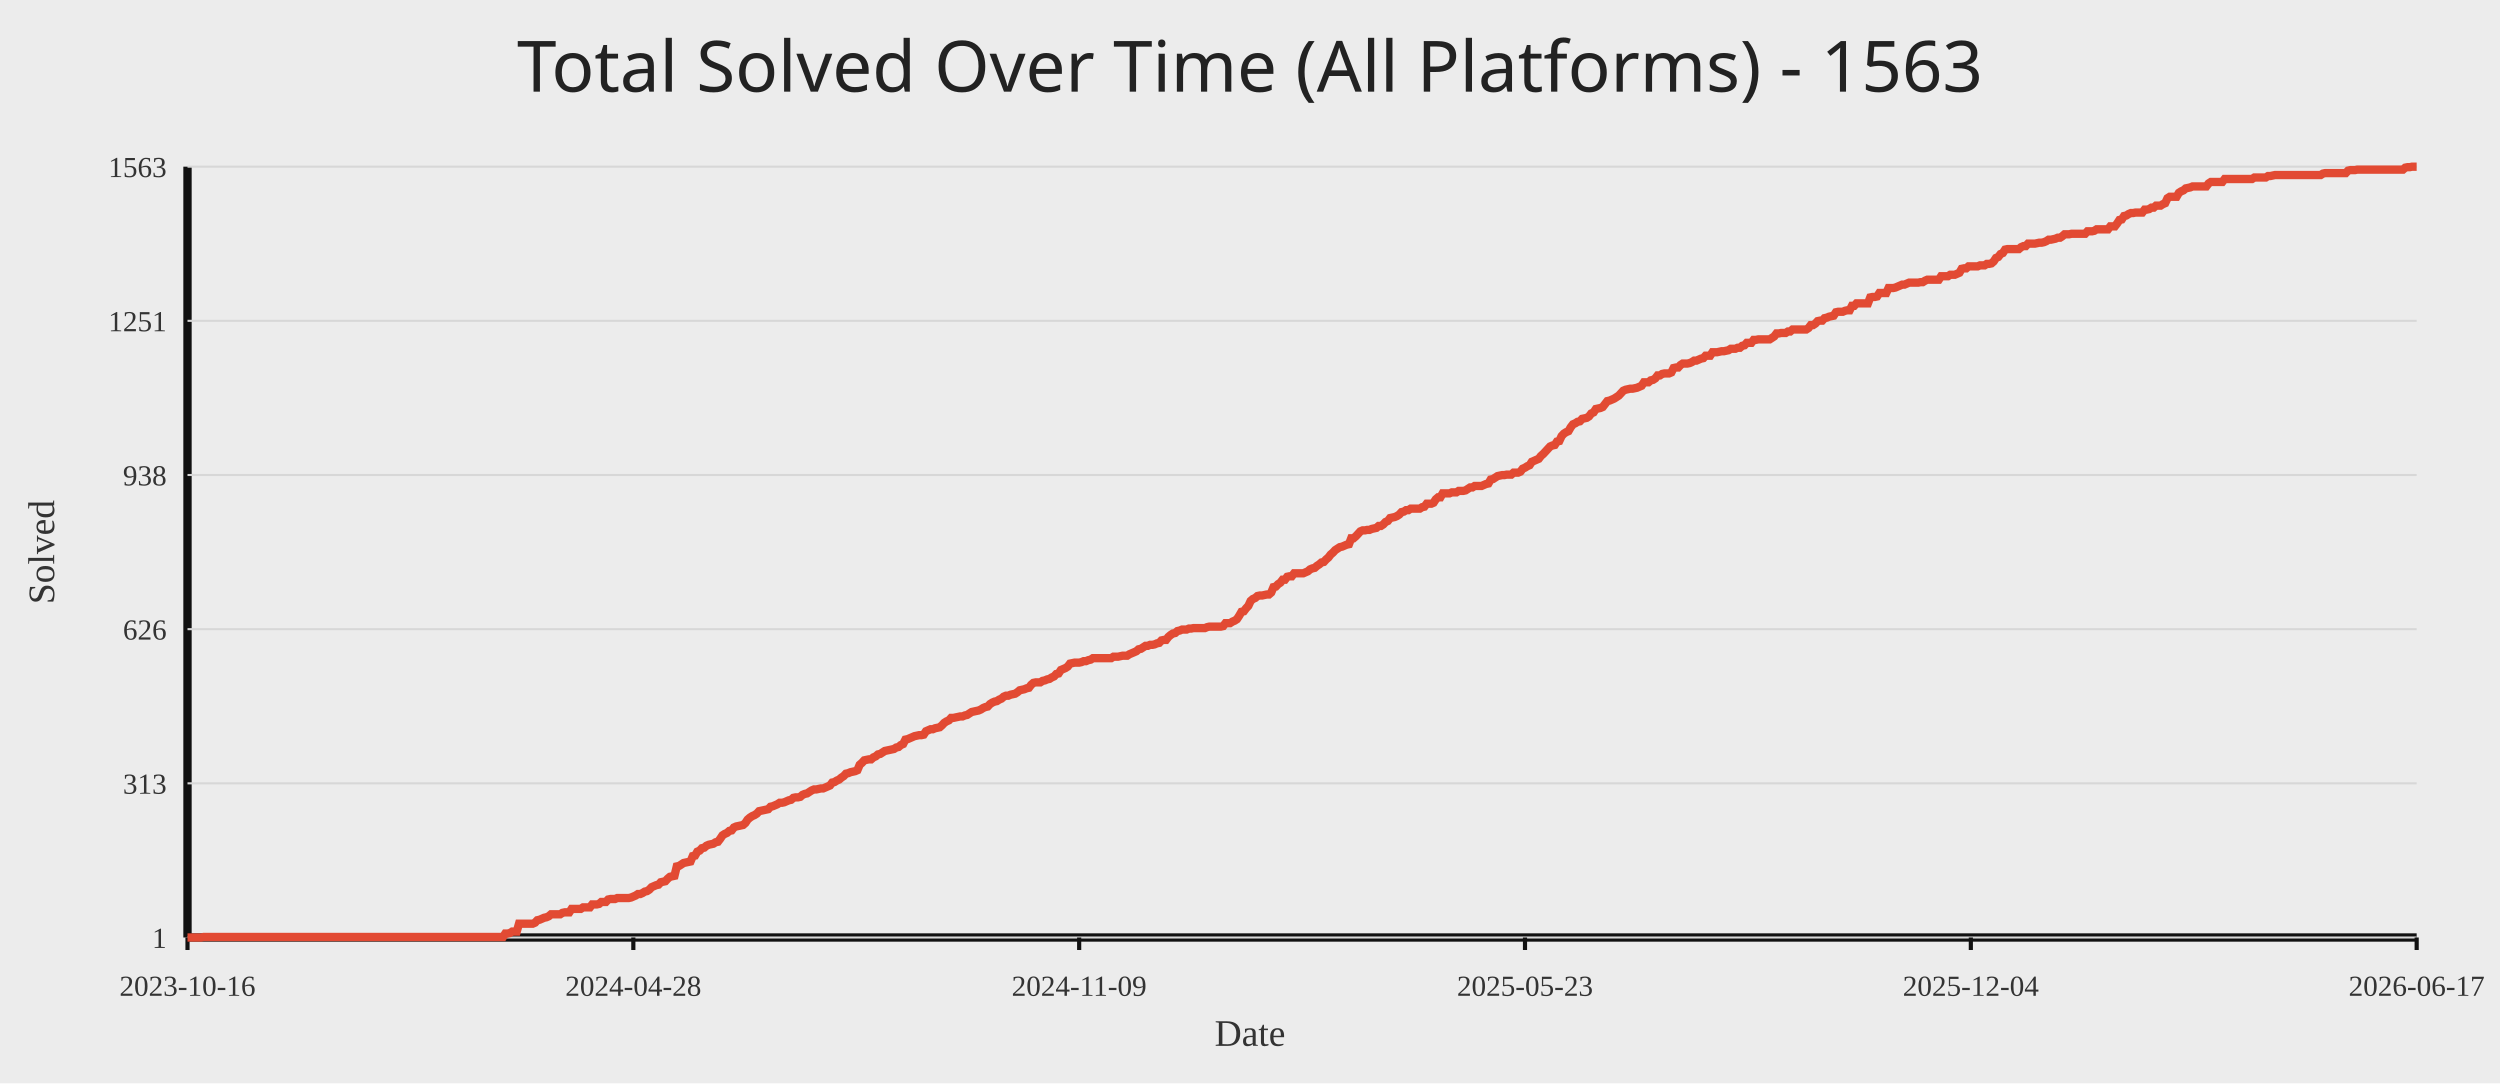
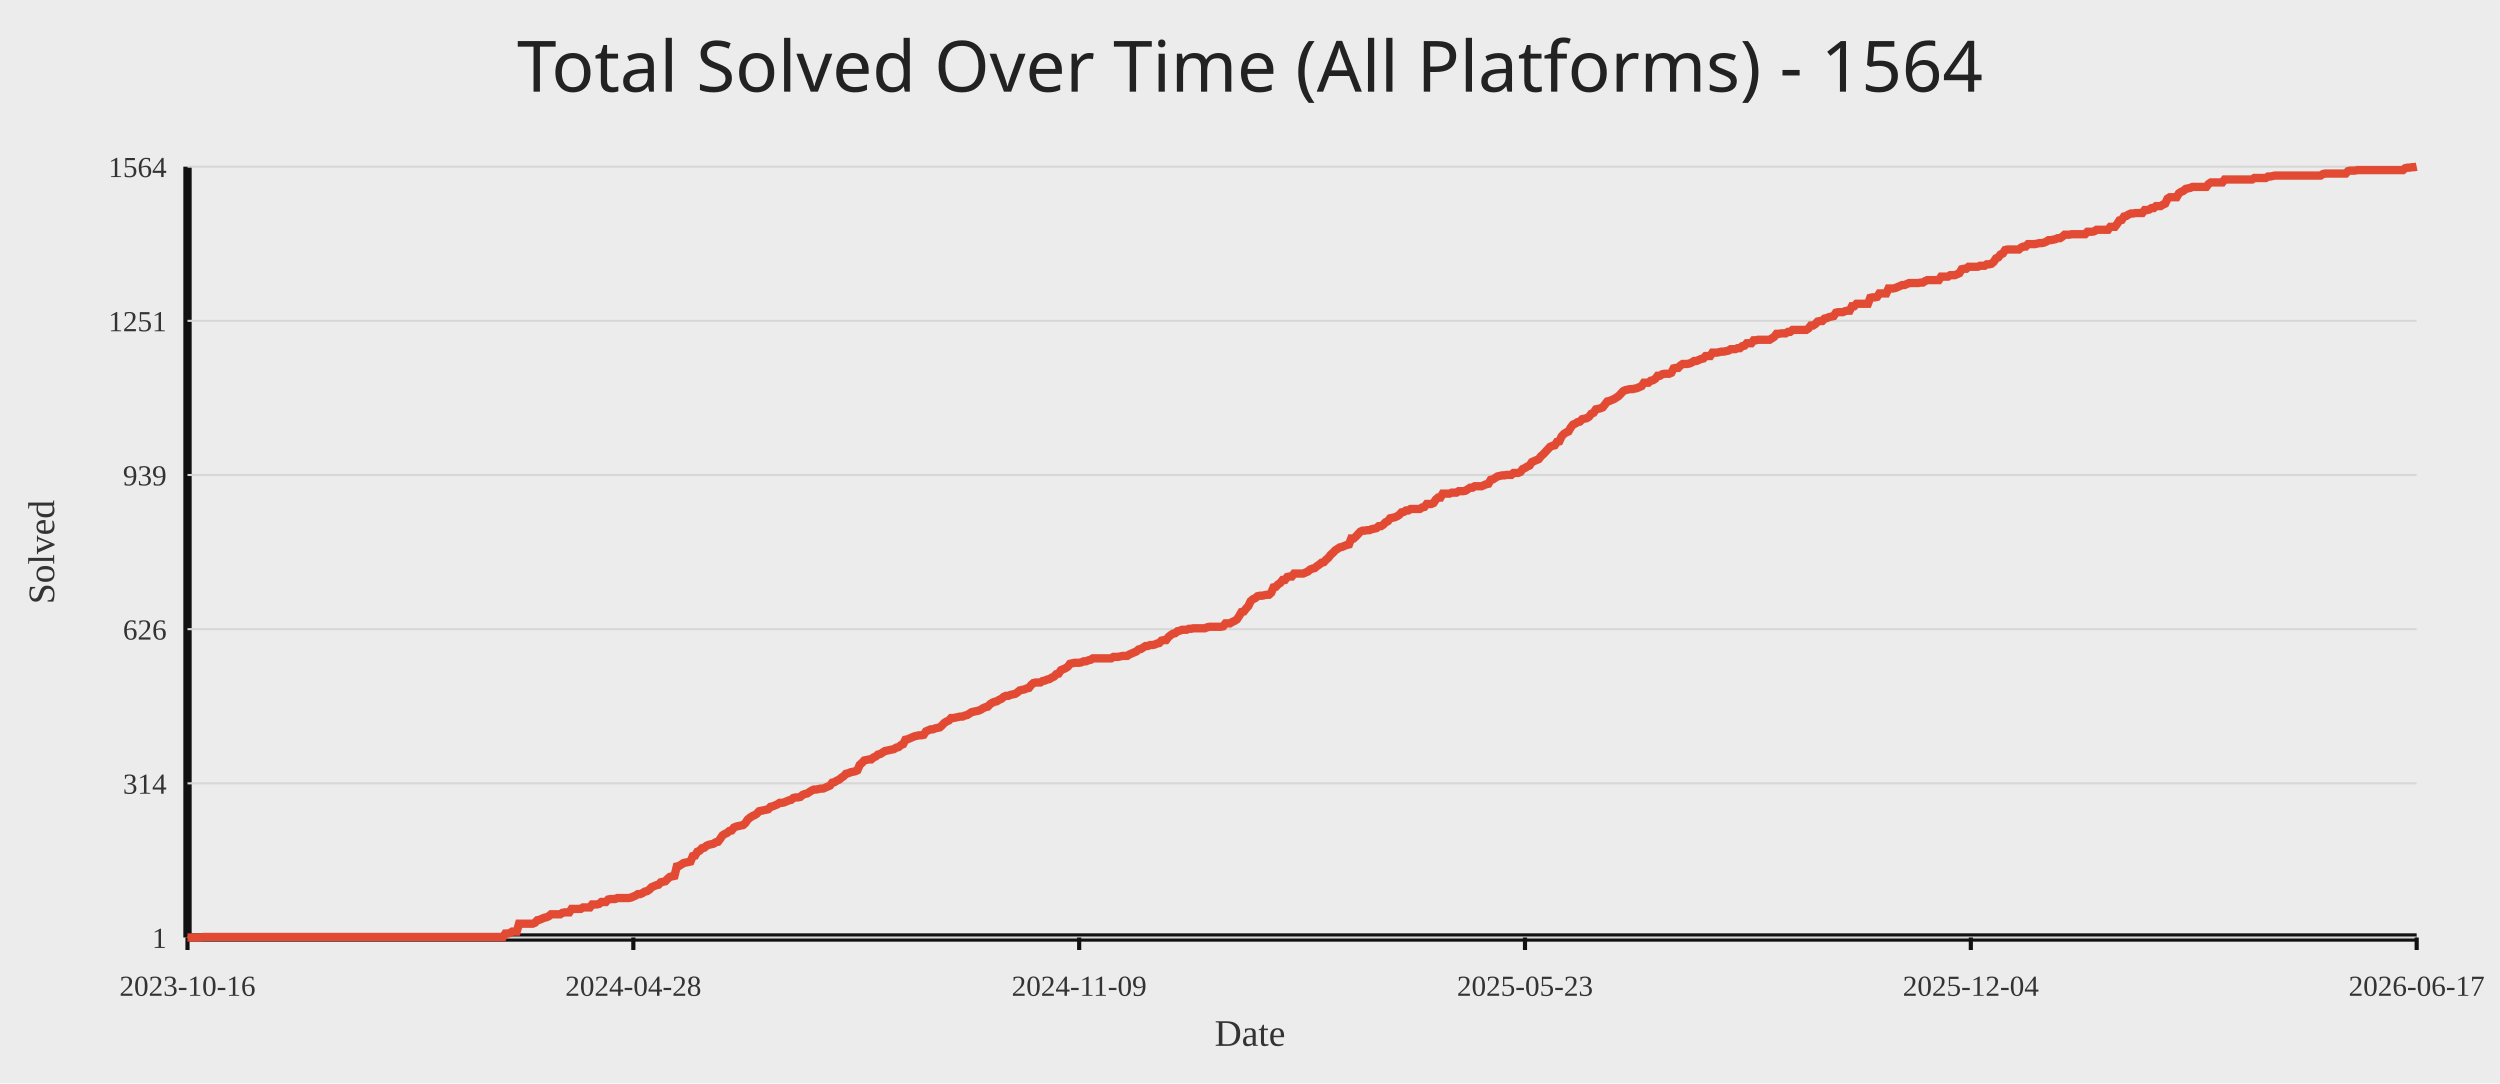
<svg xmlns="http://www.w3.org/2000/svg" width="1200" height="520">
  <rect width="100%" height="100%" fill="#ececec" />
-   <text x="50%" y="44" text-anchor="middle" fill="#222" font-size="34" font-family="Comic Sans MS, Segoe UI">Total Solved Over Time (All Platforms) - 1563</text>
+   <text x="50%" y="44" text-anchor="middle" fill="#222" font-size="34" font-family="Comic Sans MS, Segoe UI">Total Solved Over Time (All Platforms) - 1564</text>
  <line x1="90" y1="450" x2="1160" y2="450" stroke="#111" stroke-width="4" />
  <line x1="90" y1="80" x2="90" y2="450" stroke="#111" stroke-width="4" />
  <line x1="90" y1="450.00" x2="1160" y2="450.00" stroke="#d7d7d7" stroke-width="1" />
  <text x="80" y="455.00" text-anchor="end" fill="#333" font-size="14">1</text>
  <line x1="90" y1="376.00" x2="1160" y2="376.00" stroke="#d7d7d7" stroke-width="1" />
-   <text x="80" y="381.00" text-anchor="end" fill="#333" font-size="14">313</text>
+   <text x="80" y="381.00" text-anchor="end" fill="#333" font-size="14">314</text>
  <line x1="90" y1="302.00" x2="1160" y2="302.00" stroke="#d7d7d7" stroke-width="1" />
  <text x="80" y="307.00" text-anchor="end" fill="#333" font-size="14">626</text>
  <line x1="90" y1="228.00" x2="1160" y2="228.00" stroke="#d7d7d7" stroke-width="1" />
-   <text x="80" y="233.00" text-anchor="end" fill="#333" font-size="14">938</text>
+   <text x="80" y="233.00" text-anchor="end" fill="#333" font-size="14">939</text>
  <line x1="90" y1="154.00" x2="1160" y2="154.00" stroke="#d7d7d7" stroke-width="1" />
  <text x="80" y="159.00" text-anchor="end" fill="#333" font-size="14">1251</text>
  <line x1="90" y1="80.00" x2="1160" y2="80.00" stroke="#d7d7d7" stroke-width="1" />
-   <text x="80" y="85.00" text-anchor="end" fill="#333" font-size="14">1563</text>
+   <text x="80" y="85.00" text-anchor="end" fill="#333" font-size="14">1564</text>
  <line x1="90.00" y1="450" x2="90.00" y2="456" stroke="#111" stroke-width="2" />
  <text x="90.00" y="478" text-anchor="middle" fill="#333" font-size="14">2023-10-16</text>
  <line x1="304.00" y1="450" x2="304.00" y2="456" stroke="#111" stroke-width="2" />
  <text x="304.00" y="478" text-anchor="middle" fill="#333" font-size="14">2024-04-28</text>
  <line x1="518.00" y1="450" x2="518.00" y2="456" stroke="#111" stroke-width="2" />
  <text x="518.00" y="478" text-anchor="middle" fill="#333" font-size="14">2024-11-09</text>
  <line x1="732.00" y1="450" x2="732.00" y2="456" stroke="#111" stroke-width="2" />
  <text x="732.00" y="478" text-anchor="middle" fill="#333" font-size="14">2025-05-23</text>
  <line x1="946.00" y1="450" x2="946.00" y2="456" stroke="#111" stroke-width="2" />
  <text x="946.00" y="478" text-anchor="middle" fill="#333" font-size="14">2025-12-04</text>
  <line x1="1160.00" y1="450" x2="1160.00" y2="456" stroke="#111" stroke-width="2" />
  <text x="1160.00" y="478" text-anchor="middle" fill="#333" font-size="14">2026-06-17</text>
-   <polyline fill="none" stroke="#e24a33" stroke-width="4" points="90.00,450.00 91.10,450.00 92.19,450.00 93.29,450.00 94.39,450.00 95.49,450.00 96.58,450.00 97.68,449.76 98.78,449.76 99.88,449.76 100.97,449.76 102.07,449.76 103.17,449.76 104.27,449.76 105.36,449.76 106.46,449.76 107.56,449.76 108.66,449.76 109.75,449.76 110.85,449.76 111.95,449.76 113.05,449.76 114.14,449.76 115.24,449.76 116.34,449.76 117.44,449.76 118.53,449.76 119.63,449.76 120.73,449.76 121.83,449.76 122.92,449.76 124.02,449.76 125.12,449.76 126.22,449.76 127.31,449.76 128.41,449.76 129.51,449.76 130.61,449.76 131.70,449.76 132.80,449.76 133.90,449.76 134.99,449.76 136.09,449.76 137.19,449.76 138.29,449.76 139.38,449.76 140.48,449.76 141.58,449.76 142.68,449.76 143.77,449.76 144.87,449.76 145.97,449.76 147.07,449.76 148.16,449.76 149.26,449.76 150.36,449.76 151.46,449.76 152.55,449.76 153.65,449.76 154.75,449.76 155.85,449.76 156.94,449.76 158.04,449.76 159.14,449.76 160.24,449.76 161.33,449.76 162.43,449.76 163.53,449.76 164.63,449.76 165.72,449.76 166.82,449.76 167.92,449.76 169.02,449.76 170.11,449.76 171.21,449.76 172.31,449.76 173.41,449.76 174.50,449.76 175.60,449.76 176.70,449.76 177.79,449.76 178.89,449.76 179.99,449.76 181.09,449.76 182.18,449.76 183.28,449.76 184.38,449.76 185.48,449.76 186.57,449.76 187.67,449.76 188.77,449.76 189.87,449.76 190.96,449.76 192.06,449.76 193.16,449.76 194.26,449.76 195.35,449.76 196.45,449.76 197.55,449.76 198.65,449.76 199.74,449.76 200.84,449.76 201.94,449.76 203.04,449.76 204.13,449.76 205.23,449.76 206.33,449.76 207.43,449.76 208.52,449.76 209.62,449.76 210.72,449.76 211.82,449.76 212.91,449.76 214.01,449.76 215.11,449.76 216.21,449.76 217.30,449.76 218.40,449.76 219.50,449.76 220.59,449.76 221.69,449.76 222.79,449.76 223.89,449.76 224.98,449.76 226.08,449.76 227.18,449.76 228.28,449.76 229.37,449.76 230.47,449.76 231.57,449.76 232.67,449.76 233.76,449.76 234.86,449.76 235.96,449.76 237.06,449.76 238.15,449.76 239.25,449.76 240.35,449.76 241.45,449.76 242.54,448.10 243.64,448.10 244.74,447.87 245.84,447.16 246.93,447.16 248.03,447.16 249.13,443.37 250.23,443.37 251.32,443.37 252.42,443.37 253.52,443.37 254.62,443.37 255.71,443.37 256.81,442.89 257.91,441.71 259.01,441.47 260.10,441.00 261.20,440.52 262.30,440.29 263.39,439.81 264.49,438.87 265.59,438.87 266.69,438.87 267.78,438.87 268.88,438.87 269.98,438.16 271.08,437.92 272.17,437.92 273.27,437.92 274.37,436.26 275.47,436.26 276.56,436.26 277.66,436.26 278.76,436.26 279.86,435.55 280.95,435.55 282.05,435.55 283.15,435.55 284.25,434.13 285.34,434.13 286.44,434.13 287.54,433.89 288.64,432.94 289.73,432.94 290.83,432.94 291.93,431.76 293.03,431.52 294.12,431.52 295.22,431.52 296.32,431.05 297.42,431.05 298.51,431.05 299.61,431.05 300.71,431.05 301.81,431.05 302.90,430.81 304.00,430.34 305.10,429.87 306.19,429.15 307.29,429.15 308.39,428.68 309.49,427.97 310.58,427.73 311.68,427.02 312.78,425.84 313.88,425.36 314.97,424.89 316.07,424.65 317.17,423.47 318.27,423.23 319.36,423.00 320.46,421.81 321.56,420.86 322.66,420.63 323.75,420.39 324.85,415.89 325.95,415.65 327.05,414.94 328.14,414.23 329.24,413.99 330.34,413.76 331.44,413.52 332.53,410.92 333.63,410.68 334.73,408.78 335.83,408.31 336.92,407.13 338.02,406.89 339.12,405.94 340.22,405.47 341.31,405.23 342.41,404.99 343.51,404.28 344.61,404.05 345.70,402.62 346.80,400.97 347.90,400.26 348.99,399.78 350.09,398.83 351.19,398.60 352.29,397.18 353.38,396.70 354.48,396.47 355.58,396.23 356.68,395.99 357.77,395.04 358.87,393.39 359.97,392.44 361.07,391.73 362.16,391.25 363.26,390.54 364.36,389.36 365.46,389.12 366.55,388.89 367.65,388.65 368.75,388.41 369.85,387.23 370.94,386.99 372.04,386.52 373.14,386.04 374.24,385.33 375.33,385.33 376.43,385.10 377.53,384.62 378.63,384.15 379.72,383.91 380.82,382.96 381.92,382.73 383.02,382.73 384.11,382.49 385.21,381.54 386.31,381.07 387.41,380.83 388.50,380.12 389.60,379.41 390.70,378.94 391.79,378.94 392.89,378.70 393.99,378.46 395.09,378.46 396.18,377.99 397.28,377.52 398.38,377.04 399.48,375.62 400.57,375.38 401.67,374.67 402.77,374.20 403.87,373.25 404.96,372.54 406.06,371.36 407.16,371.12 408.26,370.65 409.35,370.41 410.45,370.17 411.55,369.70 412.65,367.09 413.74,366.15 414.84,364.96 415.94,364.72 417.04,364.49 418.13,364.49 419.23,363.54 420.33,363.07 421.43,362.12 422.52,361.88 423.62,361.17 424.72,360.46 425.82,360.22 426.91,359.99 428.01,359.75 429.11,359.51 430.21,358.80 431.30,358.57 432.40,357.62 433.50,357.14 434.59,355.01 435.69,354.78 436.79,354.30 437.89,353.83 438.98,353.35 440.08,353.12 441.18,352.88 442.28,352.88 443.37,352.64 444.47,350.99 445.57,350.51 446.67,350.04 447.76,350.04 448.86,349.56 449.96,349.33 451.06,349.09 452.15,348.14 453.25,346.96 454.35,346.25 455.45,345.77 456.54,344.59 457.64,344.59 458.74,344.35 459.84,344.12 460.93,343.88 462.03,343.88 463.13,343.41 464.23,343.17 465.32,342.46 466.42,341.75 467.52,341.51 468.62,341.27 469.71,341.04 470.81,340.56 471.91,339.85 473.01,339.38 474.10,339.14 475.20,337.96 476.30,337.25 477.39,336.77 478.49,336.54 479.59,335.83 480.69,335.35 481.78,334.40 482.88,333.93 483.98,333.93 485.08,333.46 486.17,333.22 487.27,332.98 488.37,332.27 489.47,331.33 490.56,331.09 491.66,330.85 492.76,330.38 493.86,330.14 494.95,328.72 496.05,327.77 497.15,327.54 498.25,327.54 499.34,327.54 500.44,326.82 501.54,326.59 502.64,326.11 503.73,325.88 504.83,325.17 505.93,324.69 507.03,323.51 508.12,323.27 509.22,321.61 510.32,321.14 511.42,320.67 512.51,319.96 513.61,318.53 514.71,318.30 515.81,318.06 516.90,318.06 518.00,318.06 519.10,317.82 520.19,317.35 521.29,317.35 522.39,316.88 523.49,316.64 524.58,315.93 525.68,315.93 526.78,315.93 527.88,315.93 528.97,315.93 530.07,315.93 531.17,315.93 532.27,315.93 533.36,315.93 534.46,315.22 535.56,315.22 536.66,315.22 537.75,314.98 538.85,314.74 539.95,314.74 541.05,314.74 542.14,314.03 543.24,313.56 544.34,313.09 545.44,312.61 546.53,311.66 547.63,311.43 548.73,310.72 549.83,310.01 550.92,310.01 552.02,309.53 553.12,309.53 554.22,309.30 555.31,308.82 556.41,308.59 557.51,307.40 558.61,307.16 559.70,307.16 560.80,305.74 561.90,304.80 562.99,304.08 564.09,303.85 565.19,302.90 566.29,302.66 567.38,302.19 568.48,302.19 569.58,302.19 570.68,301.72 571.77,301.72 572.87,301.48 573.97,301.48 575.07,301.48 576.16,301.48 577.26,301.48 578.36,301.48 579.46,301.01 580.55,300.77 581.65,300.77 582.75,300.77 583.85,300.77 584.94,300.77 586.04,300.77 587.14,300.53 588.24,299.11 589.33,299.11 590.43,299.11 591.53,298.40 592.63,297.93 593.72,297.22 594.82,295.56 595.92,293.66 597.02,293.43 598.11,292.00 599.21,290.82 600.31,288.45 601.41,287.50 602.50,287.03 603.60,286.08 604.70,285.85 605.79,285.85 606.89,285.61 607.99,285.37 609.09,285.37 610.18,284.42 611.28,281.82 612.38,281.58 613.48,280.40 614.57,279.69 615.67,278.27 616.77,278.27 617.87,276.84 618.96,276.61 620.06,276.61 621.16,275.19 622.26,275.19 623.35,275.19 624.45,275.19 625.55,275.19 626.65,274.71 627.74,274.24 628.84,273.29 629.94,272.82 631.04,272.58 632.13,271.63 633.23,270.92 634.33,269.97 635.43,269.74 636.52,268.55 637.62,267.61 638.72,266.18 639.82,265.24 640.91,264.05 642.01,263.34 643.11,262.63 644.21,262.39 645.30,261.92 646.40,261.45 647.50,261.21 648.59,258.37 649.69,258.37 650.79,257.42 651.89,256.24 652.98,255.05 654.08,254.58 655.18,254.58 656.28,254.34 657.37,254.34 658.47,253.87 659.57,253.63 660.67,253.39 661.76,252.45 662.86,252.45 663.96,251.73 665.06,250.55 666.15,250.08 667.25,248.66 668.35,248.42 669.45,248.18 670.54,247.71 671.64,247.00 672.74,245.81 673.84,245.58 674.93,244.87 676.03,244.87 677.13,244.15 678.23,244.15 679.32,244.15 680.42,244.15 681.52,244.15 682.62,243.44 683.71,243.21 684.81,241.79 685.91,241.79 687.01,241.79 688.10,241.31 689.20,239.65 690.30,238.71 691.39,238.71 692.49,236.81 693.59,236.81 694.69,236.81 695.78,236.81 696.88,236.34 697.98,236.34 699.08,236.34 700.17,235.63 701.27,235.63 702.37,235.63 703.47,235.39 704.56,234.68 705.66,233.97 706.76,233.97 707.86,233.26 708.95,233.26 710.05,233.26 711.15,233.26 712.25,232.78 713.34,232.31 714.44,232.07 715.54,230.18 716.64,229.94 717.73,229.23 718.83,228.52 719.93,228.28 721.03,228.05 722.12,228.05 723.22,227.81 724.32,227.81 725.42,227.81 726.51,226.86 727.61,226.86 728.71,226.86 729.81,226.39 730.90,224.97 732.00,224.49 733.10,223.78 734.19,223.31 735.29,221.65 736.39,221.18 737.49,220.70 738.58,220.23 739.68,218.81 740.78,217.86 741.88,216.68 742.97,215.49 744.07,214.31 745.17,213.83 746.27,213.60 747.36,211.94 748.46,211.70 749.56,209.33 750.66,208.15 751.75,207.44 752.85,206.97 753.95,205.07 755.05,203.65 756.14,203.18 757.24,202.46 758.34,202.23 759.44,201.04 760.53,200.81 761.63,200.57 762.73,199.86 763.83,198.44 764.92,197.96 766.02,196.31 767.12,196.07 768.22,195.83 769.31,195.36 770.41,193.94 771.51,192.52 772.61,192.28 773.70,191.81 774.80,191.33 775.90,190.62 776.99,189.91 778.09,188.73 779.19,187.54 780.29,187.07 781.38,186.83 782.48,186.59 783.58,186.59 784.68,186.36 785.77,186.12 786.87,185.65 787.97,185.17 789.07,183.51 790.16,183.51 791.26,183.51 792.36,182.57 793.46,182.33 794.55,181.62 795.65,180.20 796.75,180.20 797.85,179.49 798.94,179.25 800.04,179.25 801.14,179.25 802.24,178.78 803.33,176.65 804.43,176.41 805.53,176.41 806.63,175.22 807.72,174.51 808.82,174.51 809.92,174.51 811.02,174.28 812.11,173.80 813.21,173.09 814.31,173.09 815.41,172.62 816.50,172.14 817.60,171.91 818.70,170.72 819.79,170.72 820.89,170.72 821.99,169.07 823.09,169.07 824.18,169.07 825.28,168.83 826.38,168.59 827.48,168.59 828.57,168.35 829.67,168.12 830.77,167.41 831.87,167.41 832.96,167.41 834.06,166.93 835.16,166.93 836.26,165.99 837.35,165.75 838.45,164.56 839.55,164.56 840.65,164.56 841.74,163.14 842.84,163.14 843.94,162.91 845.04,162.91 846.13,162.91 847.23,162.91 848.33,162.91 849.43,162.91 850.52,162.20 851.62,161.49 852.72,160.06 853.82,160.06 854.91,159.83 856.01,159.83 857.11,159.83 858.21,159.12 859.30,159.12 860.40,158.17 861.50,158.17 862.59,158.17 863.69,158.17 864.79,158.17 865.89,158.17 866.98,158.17 868.08,157.46 869.18,156.04 870.28,156.04 871.37,155.33 872.47,154.14 873.57,153.91 874.67,153.91 875.76,152.72 876.86,152.48 877.96,152.01 879.06,151.77 880.15,151.54 881.25,149.88 882.35,149.64 883.45,149.64 884.54,149.64 885.64,149.17 886.74,148.93 887.84,148.93 888.93,146.80 890.03,146.80 891.13,145.61 892.23,145.61 893.32,145.61 894.42,145.61 895.52,145.61 896.62,145.61 897.71,142.77 898.81,142.54 899.91,142.54 901.01,142.30 902.10,140.64 903.20,140.64 904.30,140.64 905.39,140.64 906.49,138.27 907.59,138.27 908.69,138.27 909.78,138.03 910.88,137.56 911.98,137.09 913.08,136.61 914.17,136.61 915.27,136.14 916.37,135.67 917.47,135.67 918.56,135.67 919.66,135.67 920.76,135.67 921.86,135.43 922.95,135.43 924.05,134.72 925.15,134.24 926.25,134.24 927.34,134.24 928.44,134.24 929.54,134.24 930.64,134.24 931.73,132.59 932.83,132.59 933.93,132.59 935.03,132.59 936.12,131.88 937.22,131.88 938.32,131.88 939.42,131.40 940.51,130.93 941.61,129.03 942.71,128.80 943.81,128.80 944.90,127.85 946.00,127.85 947.10,127.85 948.19,127.85 949.29,127.85 950.39,127.38 951.49,127.38 952.58,127.38 953.68,126.66 954.78,126.66 955.88,126.43 956.97,125.48 958.07,123.82 959.17,123.35 960.27,121.93 961.36,121.45 962.46,119.80 963.56,119.56 964.66,119.56 965.75,119.56 966.85,119.56 967.95,119.56 969.05,119.56 970.14,118.61 971.24,118.14 972.34,118.14 973.44,116.95 974.53,116.95 975.63,116.95 976.73,116.95 977.83,116.72 978.92,116.48 980.02,116.48 981.12,116.24 982.22,115.77 983.31,115.06 984.41,115.06 985.51,114.82 986.61,114.58 987.70,114.11 988.80,114.11 989.90,113.40 990.99,112.45 992.09,112.45 993.19,112.45 994.29,112.22 995.38,112.22 996.48,112.22 997.58,112.22 998.68,112.22 999.77,112.22 1000.87,112.22 1001.97,111.03 1003.07,111.03 1004.16,111.03 1005.26,110.79 1006.36,110.08 1007.46,110.08 1008.55,110.08 1009.65,110.08 1010.75,110.08 1011.85,110.08 1012.94,108.66 1014.04,108.66 1015.14,108.66 1016.24,107.24 1017.33,105.58 1018.43,105.35 1019.53,103.69 1020.63,103.45 1021.72,102.74 1022.82,102.27 1023.92,102.27 1025.02,102.03 1026.11,102.03 1027.21,102.03 1028.31,102.03 1029.41,100.61 1030.50,100.61 1031.60,100.37 1032.70,99.66 1033.79,99.66 1034.89,98.71 1035.99,98.71 1037.09,98.71 1038.18,98.00 1039.28,97.53 1040.38,95.16 1041.48,94.45 1042.57,94.45 1043.67,94.45 1044.77,94.45 1045.87,92.55 1046.96,91.84 1048.06,91.37 1049.16,90.42 1050.26,90.19 1051.35,89.95 1052.45,89.48 1053.55,89.48 1054.65,89.48 1055.74,89.48 1056.84,89.48 1057.94,89.48 1059.04,89.48 1060.13,88.05 1061.23,87.34 1062.33,87.34 1063.43,87.34 1064.52,87.34 1065.62,87.34 1066.72,87.34 1067.82,85.92 1068.91,85.92 1070.01,85.92 1071.11,85.92 1072.21,85.92 1073.30,85.92 1074.40,85.92 1075.50,85.92 1076.59,85.92 1077.69,85.92 1078.79,85.92 1079.89,85.92 1080.98,85.92 1082.08,85.21 1083.18,85.21 1084.28,85.21 1085.37,85.21 1086.47,85.21 1087.57,85.21 1088.67,84.50 1089.76,84.50 1090.86,84.26 1091.96,84.03 1093.06,84.03 1094.15,84.03 1095.25,84.03 1096.35,84.03 1097.45,84.03 1098.54,84.03 1099.64,84.03 1100.74,84.03 1101.84,84.03 1102.93,84.03 1104.03,84.03 1105.13,84.03 1106.23,84.03 1107.32,84.03 1108.42,84.03 1109.52,84.03 1110.62,84.03 1111.71,84.03 1112.81,84.03 1113.91,84.03 1115.01,83.32 1116.10,83.08 1117.20,83.08 1118.30,83.08 1119.39,83.08 1120.49,83.08 1121.59,83.08 1122.69,83.08 1123.78,83.08 1124.88,83.08 1125.98,83.08 1127.08,81.90 1128.17,81.66 1129.27,81.66 1130.37,81.66 1131.47,81.42 1132.56,81.42 1133.66,81.42 1134.76,81.42 1135.86,81.42 1136.95,81.42 1138.05,81.42 1139.15,81.42 1140.25,81.42 1141.34,81.42 1142.44,81.42 1143.54,81.42 1144.64,81.42 1145.73,81.42 1146.83,81.42 1147.93,81.42 1149.03,81.42 1150.12,81.42 1151.22,81.42 1152.32,81.42 1153.42,81.42 1154.51,80.47 1155.61,80.24 1156.71,80.24 1157.81,80.00 1158.90,80.00 1160.00,80.00" />
+   <polyline fill="none" stroke="#e24a33" stroke-width="4" points="90.00,450.00 91.10,450.00 92.19,450.00 93.29,450.00 94.39,450.00 95.49,450.00 96.58,450.00 97.68,449.76 98.78,449.76 99.88,449.76 100.97,449.76 102.07,449.76 103.17,449.76 104.27,449.76 105.36,449.76 106.46,449.76 107.56,449.76 108.66,449.76 109.75,449.76 110.85,449.76 111.95,449.76 113.05,449.76 114.14,449.76 115.24,449.76 116.34,449.76 117.44,449.76 118.53,449.76 119.63,449.76 120.73,449.76 121.83,449.76 122.92,449.76 124.02,449.76 125.12,449.76 126.22,449.76 127.31,449.76 128.41,449.76 129.51,449.76 130.61,449.76 131.70,449.76 132.80,449.76 133.90,449.76 134.99,449.76 136.09,449.76 137.19,449.76 138.29,449.76 139.38,449.76 140.48,449.76 141.58,449.76 142.68,449.76 143.77,449.76 144.87,449.76 145.97,449.76 147.07,449.76 148.16,449.76 149.26,449.76 150.36,449.76 151.46,449.76 152.55,449.76 153.65,449.76 154.75,449.76 155.85,449.76 156.94,449.76 158.04,449.76 159.14,449.76 160.24,449.76 161.33,449.76 162.43,449.76 163.53,449.76 164.63,449.76 165.72,449.76 166.82,449.76 167.92,449.76 169.02,449.76 170.11,449.76 171.21,449.76 172.31,449.76 173.41,449.76 174.50,449.76 175.60,449.76 176.70,449.76 177.79,449.76 178.89,449.76 179.99,449.76 181.09,449.76 182.18,449.76 183.28,449.76 184.38,449.76 185.48,449.76 186.57,449.76 187.67,449.76 188.77,449.76 189.87,449.76 190.96,449.76 192.06,449.76 193.16,449.76 194.26,449.76 195.35,449.76 196.45,449.76 197.55,449.76 198.65,449.76 199.74,449.76 200.84,449.76 201.94,449.76 203.04,449.76 204.13,449.76 205.23,449.76 206.33,449.76 207.43,449.76 208.52,449.76 209.62,449.76 210.72,449.76 211.82,449.76 212.91,449.76 214.01,449.76 215.11,449.76 216.21,449.76 217.30,449.76 218.40,449.76 219.50,449.76 220.59,449.76 221.69,449.76 222.79,449.76 223.89,449.76 224.98,449.76 226.08,449.76 227.18,449.76 228.28,449.76 229.37,449.76 230.47,449.76 231.57,449.76 232.67,449.76 233.76,449.76 234.86,449.76 235.96,449.76 237.06,449.76 238.15,449.76 239.25,449.76 240.35,449.76 241.45,449.76 242.54,448.11 243.64,448.11 244.74,447.87 245.84,447.16 246.93,447.16 248.03,447.16 249.13,443.37 250.23,443.37 251.32,443.37 252.42,443.37 253.52,443.37 254.62,443.37 255.71,443.37 256.81,442.90 257.91,441.71 259.01,441.48 260.10,441.00 261.20,440.53 262.30,440.29 263.39,439.82 264.49,438.87 265.59,438.87 266.69,438.87 267.78,438.87 268.88,438.87 269.98,438.16 271.08,437.93 272.17,437.93 273.27,437.93 274.37,436.27 275.47,436.27 276.56,436.27 277.66,436.27 278.76,436.27 279.86,435.56 280.95,435.56 282.05,435.56 283.15,435.56 284.25,434.14 285.34,434.14 286.44,434.14 287.54,433.90 288.64,432.96 289.73,432.96 290.83,432.96 291.93,431.77 293.03,431.54 294.12,431.54 295.22,431.54 296.32,431.06 297.42,431.06 298.51,431.06 299.61,431.06 300.71,431.06 301.81,431.06 302.90,430.83 304.00,430.35 305.10,429.88 306.19,429.17 307.29,429.17 308.39,428.69 309.49,427.98 310.58,427.75 311.68,427.04 312.78,425.85 313.88,425.38 314.97,424.91 316.07,424.67 317.17,423.49 318.27,423.25 319.36,423.01 320.46,421.83 321.56,420.88 322.66,420.65 323.75,420.41 324.85,415.91 325.95,415.67 327.05,414.96 328.14,414.25 329.24,414.02 330.34,413.78 331.44,413.54 332.53,410.94 333.63,410.70 334.73,408.81 335.83,408.34 336.92,407.15 338.02,406.92 339.12,405.97 340.22,405.50 341.31,405.26 342.41,405.02 343.51,404.31 344.61,404.08 345.70,402.66 346.80,401.00 347.90,400.29 348.99,399.81 350.09,398.87 351.19,398.63 352.29,397.21 353.38,396.74 354.48,396.50 355.58,396.26 356.68,396.03 357.77,395.08 358.87,393.42 359.97,392.48 361.07,391.77 362.16,391.29 363.26,390.58 364.36,389.40 365.46,389.16 366.55,388.93 367.65,388.69 368.75,388.45 369.85,387.27 370.94,387.03 372.04,386.56 373.14,386.08 374.24,385.37 375.33,385.37 376.43,385.14 377.53,384.66 378.63,384.19 379.72,383.95 380.82,383.01 381.92,382.77 383.02,382.77 384.11,382.53 385.21,381.59 386.31,381.11 387.41,380.88 388.50,380.17 389.60,379.46 390.70,378.98 391.79,378.98 392.89,378.75 393.99,378.51 395.09,378.51 396.18,378.04 397.28,377.56 398.38,377.09 399.48,375.67 400.57,375.43 401.67,374.72 402.77,374.25 403.87,373.30 404.96,372.59 406.06,371.41 407.16,371.17 408.26,370.70 409.35,370.46 410.45,370.22 411.55,369.75 412.65,367.15 413.74,366.20 414.84,365.02 415.94,364.78 417.04,364.54 418.13,364.54 419.23,363.60 420.33,363.12 421.43,362.18 422.52,361.94 423.62,361.23 424.72,360.52 425.82,360.28 426.91,360.04 428.01,359.81 429.11,359.57 430.21,358.86 431.30,358.62 432.40,357.68 433.50,357.20 434.59,355.07 435.69,354.84 436.79,354.36 437.89,353.89 438.98,353.42 440.08,353.18 441.18,352.94 442.28,352.94 443.37,352.71 444.47,351.05 445.57,350.58 446.67,350.10 447.76,350.10 448.86,349.63 449.96,349.39 451.06,349.16 452.15,348.21 453.25,347.02 454.35,346.31 455.45,345.84 456.54,344.66 457.64,344.66 458.74,344.42 459.84,344.18 460.93,343.95 462.03,343.95 463.13,343.47 464.23,343.24 465.32,342.53 466.42,341.82 467.52,341.58 468.62,341.34 469.71,341.11 470.81,340.63 471.91,339.92 473.01,339.45 474.10,339.21 475.20,338.03 476.30,337.32 477.39,336.85 478.49,336.61 479.59,335.90 480.69,335.43 481.78,334.48 482.88,334.01 483.98,334.01 485.08,333.53 486.17,333.29 487.27,333.06 488.37,332.35 489.47,331.40 490.56,331.16 491.66,330.93 492.76,330.45 493.86,330.22 494.95,328.80 496.05,327.85 497.15,327.61 498.25,327.61 499.34,327.61 500.44,326.90 501.54,326.67 502.64,326.19 503.73,325.96 504.83,325.25 505.93,324.77 507.03,323.59 508.12,323.35 509.22,321.70 510.32,321.22 511.42,320.75 512.51,320.04 513.61,318.62 514.71,318.38 515.81,318.14 516.90,318.14 518.00,318.14 519.10,317.91 520.19,317.43 521.29,317.43 522.39,316.96 523.49,316.72 524.58,316.01 525.68,316.01 526.78,316.01 527.88,316.01 528.97,316.01 530.07,316.01 531.17,316.01 532.27,316.01 533.36,316.01 534.46,315.30 535.56,315.30 536.66,315.30 537.75,315.07 538.85,314.83 539.95,314.83 541.05,314.83 542.14,314.12 543.24,313.65 544.34,313.17 545.44,312.70 546.53,311.75 547.63,311.52 548.73,310.81 549.83,310.10 550.92,310.10 552.02,309.62 553.12,309.62 554.22,309.39 555.31,308.91 556.41,308.68 557.51,307.49 558.61,307.26 559.70,307.26 560.80,305.83 561.90,304.89 562.99,304.18 564.09,303.94 565.19,302.99 566.29,302.76 567.38,302.28 568.48,302.28 569.58,302.28 570.68,301.81 571.77,301.81 572.87,301.57 573.97,301.57 575.07,301.57 576.16,301.57 577.26,301.57 578.36,301.57 579.46,301.10 580.55,300.86 581.65,300.86 582.75,300.86 583.85,300.86 584.94,300.86 586.04,300.86 587.14,300.63 588.24,299.21 589.33,299.21 590.43,299.21 591.53,298.50 592.63,298.02 593.72,297.31 594.82,295.66 595.92,293.76 597.02,293.53 598.11,292.10 599.21,290.92 600.31,288.55 601.41,287.61 602.50,287.13 603.60,286.19 604.70,285.95 605.79,285.95 606.89,285.71 607.99,285.48 609.09,285.48 610.18,284.53 611.28,281.93 612.38,281.69 613.48,280.51 614.57,279.80 615.67,278.37 616.77,278.37 617.87,276.95 618.96,276.72 620.06,276.72 621.16,275.30 622.26,275.30 623.35,275.30 624.45,275.30 625.55,275.30 626.65,274.82 627.74,274.35 628.84,273.40 629.94,272.93 631.04,272.69 632.13,271.75 633.23,271.04 634.33,270.09 635.43,269.85 636.52,268.67 637.62,267.72 638.72,266.30 639.82,265.36 640.91,264.17 642.01,263.46 643.11,262.75 644.21,262.51 645.30,262.04 646.40,261.57 647.50,261.33 648.59,258.49 649.69,258.49 650.79,257.54 651.89,256.36 652.98,255.18 654.08,254.70 655.18,254.70 656.28,254.47 657.37,254.47 658.47,253.99 659.57,253.76 660.67,253.52 661.76,252.57 662.86,252.57 663.96,251.86 665.06,250.68 666.15,250.20 667.25,248.78 668.35,248.55 669.45,248.31 670.54,247.84 671.64,247.13 672.74,245.94 673.84,245.71 674.93,245.00 676.03,245.00 677.13,244.29 678.23,244.29 679.32,244.29 680.42,244.29 681.52,244.29 682.62,243.58 683.71,243.34 684.81,241.92 685.91,241.92 687.01,241.92 688.10,241.45 689.20,239.79 690.30,238.84 691.39,238.84 692.49,236.95 693.59,236.95 694.69,236.95 695.78,236.95 696.88,236.47 697.98,236.47 699.08,236.47 700.17,235.76 701.27,235.76 702.37,235.76 703.47,235.53 704.56,234.82 705.66,234.11 706.76,234.11 707.86,233.40 708.95,233.40 710.05,233.40 711.15,233.40 712.25,232.92 713.34,232.45 714.44,232.21 715.54,230.32 716.64,230.08 717.73,229.37 718.83,228.66 719.93,228.43 721.03,228.19 722.12,228.19 723.22,227.95 724.32,227.95 725.42,227.95 726.51,227.01 727.61,227.01 728.71,227.01 729.81,226.53 730.90,225.11 732.00,224.64 733.10,223.93 734.19,223.45 735.29,221.80 736.39,221.32 737.49,220.85 738.58,220.38 739.68,218.96 740.78,218.01 741.88,216.83 742.97,215.64 744.07,214.46 745.17,213.99 746.27,213.75 747.36,212.09 748.46,211.86 749.56,209.49 750.66,208.30 751.75,207.59 752.85,207.12 753.95,205.23 755.05,203.81 756.14,203.33 757.24,202.62 758.34,202.39 759.44,201.20 760.53,200.97 761.63,200.73 762.73,200.02 763.83,198.60 764.92,198.13 766.02,196.47 767.12,196.23 768.22,195.99 769.31,195.52 770.41,194.10 771.51,192.68 772.61,192.44 773.70,191.97 774.80,191.50 775.90,190.79 776.99,190.08 778.09,188.89 779.19,187.71 780.29,187.24 781.38,187.00 782.48,186.76 783.58,186.76 784.68,186.53 785.77,186.29 786.87,185.82 787.97,185.34 789.07,183.69 790.16,183.69 791.26,183.69 792.36,182.74 793.46,182.50 794.55,181.79 795.65,180.37 796.75,180.37 797.85,179.66 798.94,179.42 800.04,179.42 801.14,179.42 802.24,178.95 803.33,176.82 804.43,176.58 805.53,176.58 806.63,175.40 807.72,174.69 808.82,174.69 809.92,174.69 811.02,174.45 812.11,173.98 813.21,173.27 814.31,173.27 815.41,172.80 816.50,172.32 817.60,172.09 818.70,170.90 819.79,170.90 820.89,170.90 821.99,169.25 823.09,169.25 824.18,169.25 825.28,169.01 826.38,168.77 827.48,168.77 828.57,168.53 829.67,168.30 830.77,167.59 831.87,167.59 832.96,167.59 834.06,167.11 835.16,167.11 836.26,166.17 837.35,165.93 838.45,164.75 839.55,164.75 840.65,164.75 841.74,163.33 842.84,163.33 843.94,163.09 845.04,163.09 846.13,163.09 847.23,163.09 848.33,163.09 849.43,163.09 850.52,162.38 851.62,161.67 852.72,160.25 853.82,160.25 854.91,160.01 856.01,160.01 857.11,160.01 858.21,159.30 859.30,159.30 860.40,158.36 861.50,158.36 862.59,158.36 863.69,158.36 864.79,158.36 865.89,158.36 866.98,158.36 868.08,157.65 869.18,156.23 870.28,156.23 871.37,155.52 872.47,154.33 873.57,154.09 874.67,154.09 875.76,152.91 876.86,152.67 877.96,152.20 879.06,151.96 880.15,151.73 881.25,150.07 882.35,149.83 883.45,149.83 884.54,149.83 885.64,149.36 886.74,149.12 887.84,149.12 888.93,146.99 890.03,146.99 891.13,145.81 892.23,145.81 893.32,145.81 894.42,145.81 895.52,145.81 896.62,145.81 897.71,142.97 898.81,142.73 899.91,142.73 901.01,142.50 902.10,140.84 903.20,140.84 904.30,140.84 905.39,140.84 906.49,138.47 907.59,138.47 908.69,138.47 909.78,138.23 910.88,137.76 911.98,137.29 913.08,136.81 914.17,136.81 915.27,136.34 916.37,135.87 917.47,135.87 918.56,135.87 919.66,135.87 920.76,135.87 921.86,135.63 922.95,135.63 924.05,134.92 925.15,134.45 926.25,134.45 927.34,134.45 928.44,134.45 929.54,134.45 930.64,134.45 931.73,132.79 932.83,132.79 933.93,132.79 935.03,132.79 936.12,132.08 937.22,132.08 938.32,132.08 939.42,131.61 940.51,131.13 941.61,129.24 942.71,129.00 943.81,129.00 944.90,128.06 946.00,128.06 947.10,128.06 948.19,128.06 949.29,128.06 950.39,127.58 951.49,127.58 952.58,127.58 953.68,126.87 954.78,126.87 955.88,126.63 956.97,125.69 958.07,124.03 959.17,123.56 960.27,122.14 961.36,121.66 962.46,120.01 963.56,119.77 964.66,119.77 965.75,119.77 966.85,119.77 967.95,119.77 969.05,119.77 970.14,118.82 971.24,118.35 972.34,118.35 973.44,117.17 974.53,117.17 975.63,117.17 976.73,117.17 977.83,116.93 978.92,116.69 980.02,116.69 981.12,116.46 982.22,115.98 983.31,115.27 984.41,115.27 985.51,115.04 986.61,114.80 987.70,114.33 988.80,114.33 989.90,113.61 990.99,112.67 992.09,112.67 993.19,112.67 994.29,112.43 995.38,112.43 996.48,112.43 997.58,112.43 998.68,112.43 999.77,112.43 1000.87,112.43 1001.97,111.25 1003.07,111.25 1004.16,111.25 1005.26,111.01 1006.36,110.30 1007.46,110.30 1008.55,110.30 1009.65,110.30 1010.75,110.30 1011.85,110.30 1012.94,108.88 1014.04,108.88 1015.14,108.88 1016.24,107.46 1017.33,105.80 1018.43,105.57 1019.53,103.91 1020.63,103.67 1021.72,102.96 1022.82,102.49 1023.92,102.49 1025.02,102.25 1026.11,102.25 1027.21,102.25 1028.31,102.25 1029.41,100.83 1030.50,100.83 1031.60,100.60 1032.70,99.88 1033.79,99.88 1034.89,98.94 1035.99,98.94 1037.09,98.94 1038.18,98.23 1039.28,97.75 1040.38,95.39 1041.48,94.68 1042.57,94.68 1043.67,94.68 1044.77,94.68 1045.87,92.78 1046.96,92.07 1048.06,91.60 1049.16,90.65 1050.26,90.42 1051.35,90.18 1052.45,89.71 1053.55,89.71 1054.65,89.71 1055.74,89.71 1056.84,89.71 1057.94,89.71 1059.04,89.71 1060.13,88.29 1061.23,87.58 1062.33,87.58 1063.43,87.58 1064.52,87.58 1065.62,87.58 1066.72,87.58 1067.82,86.15 1068.91,86.15 1070.01,86.15 1071.11,86.15 1072.21,86.15 1073.30,86.15 1074.40,86.15 1075.50,86.15 1076.59,86.15 1077.69,86.15 1078.79,86.15 1079.89,86.15 1080.98,86.15 1082.08,85.44 1083.18,85.44 1084.28,85.44 1085.37,85.44 1086.47,85.44 1087.57,85.44 1088.67,84.73 1089.76,84.73 1090.86,84.50 1091.96,84.26 1093.06,84.26 1094.15,84.26 1095.25,84.26 1096.35,84.26 1097.45,84.26 1098.54,84.26 1099.64,84.26 1100.74,84.26 1101.84,84.26 1102.93,84.26 1104.03,84.26 1105.13,84.26 1106.23,84.26 1107.32,84.26 1108.42,84.26 1109.52,84.26 1110.62,84.26 1111.71,84.26 1112.81,84.26 1113.91,84.26 1115.01,83.55 1116.10,83.31 1117.20,83.31 1118.30,83.31 1119.39,83.31 1120.49,83.31 1121.59,83.31 1122.69,83.31 1123.78,83.31 1124.88,83.31 1125.98,83.31 1127.08,82.13 1128.17,81.89 1129.27,81.89 1130.37,81.89 1131.47,81.66 1132.56,81.66 1133.66,81.66 1134.76,81.66 1135.86,81.66 1136.95,81.66 1138.05,81.66 1139.15,81.66 1140.25,81.66 1141.34,81.66 1142.44,81.66 1143.54,81.66 1144.64,81.66 1145.73,81.66 1146.83,81.66 1147.93,81.66 1149.03,81.66 1150.12,81.66 1151.22,81.66 1152.32,81.66 1153.42,81.66 1154.51,80.71 1155.61,80.47 1156.71,80.47 1157.81,80.24 1158.90,80.24 1160.00,80.00" />
  <text x="50%" y="502" text-anchor="middle" fill="#333" font-size="18">Date</text>
  <text x="26" y="265.00" transform="rotate(-90 26 265.00)" text-anchor="middle" fill="#333" font-size="18">Solved</text>
</svg>
